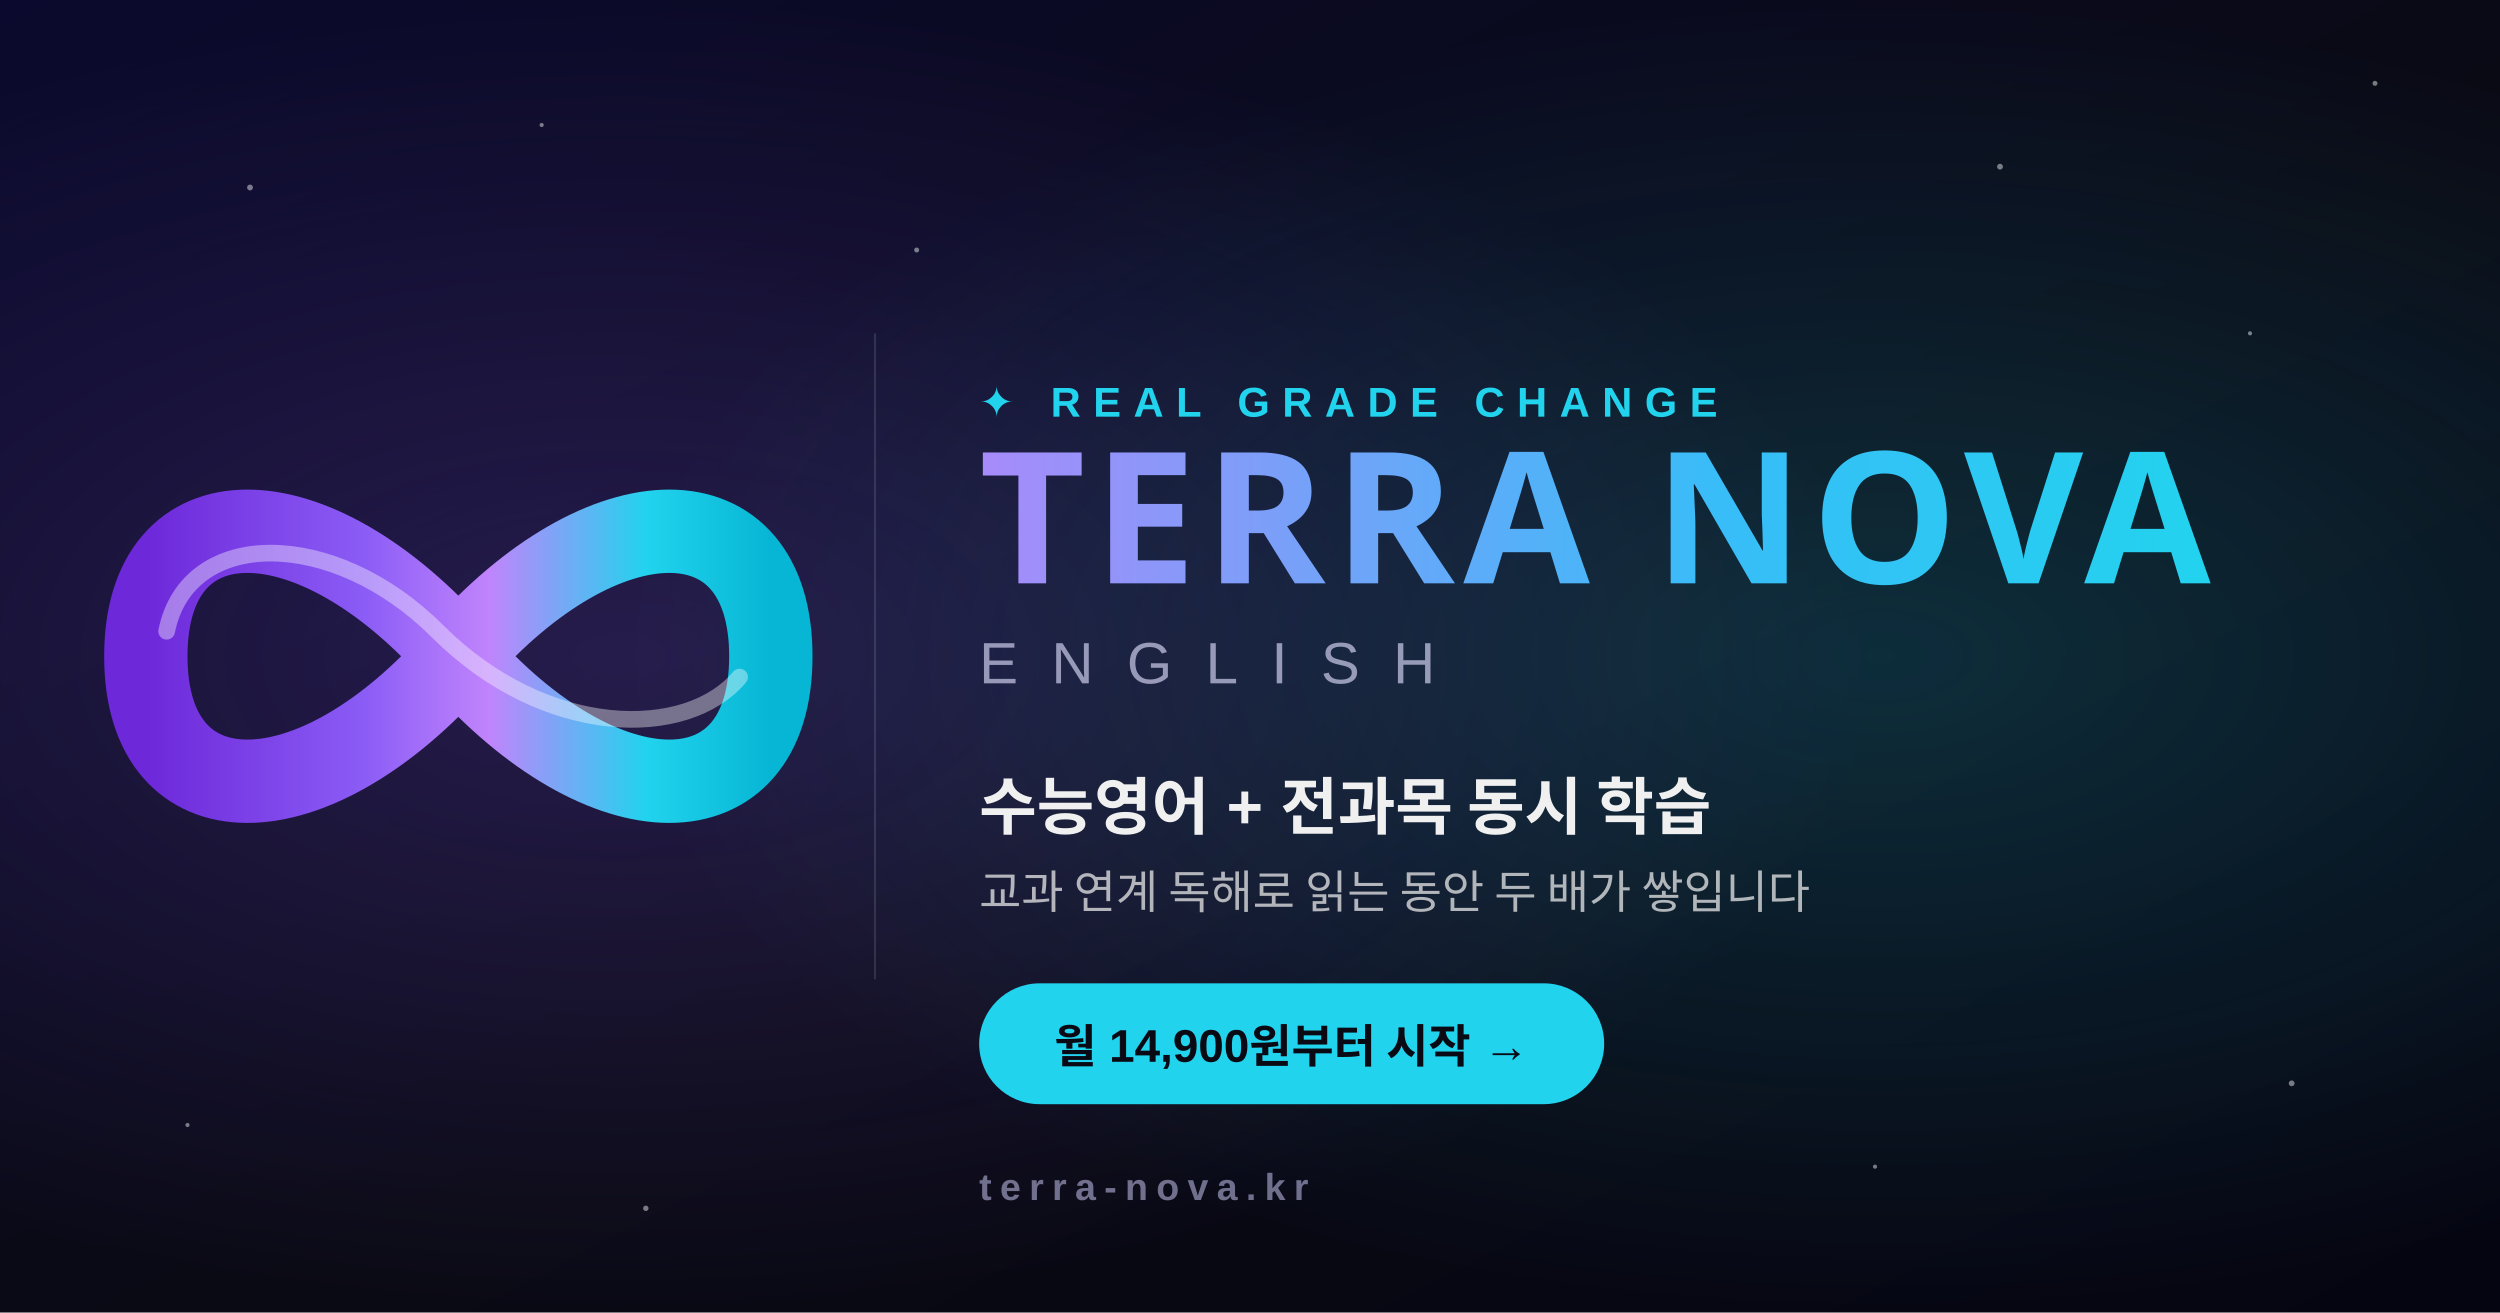
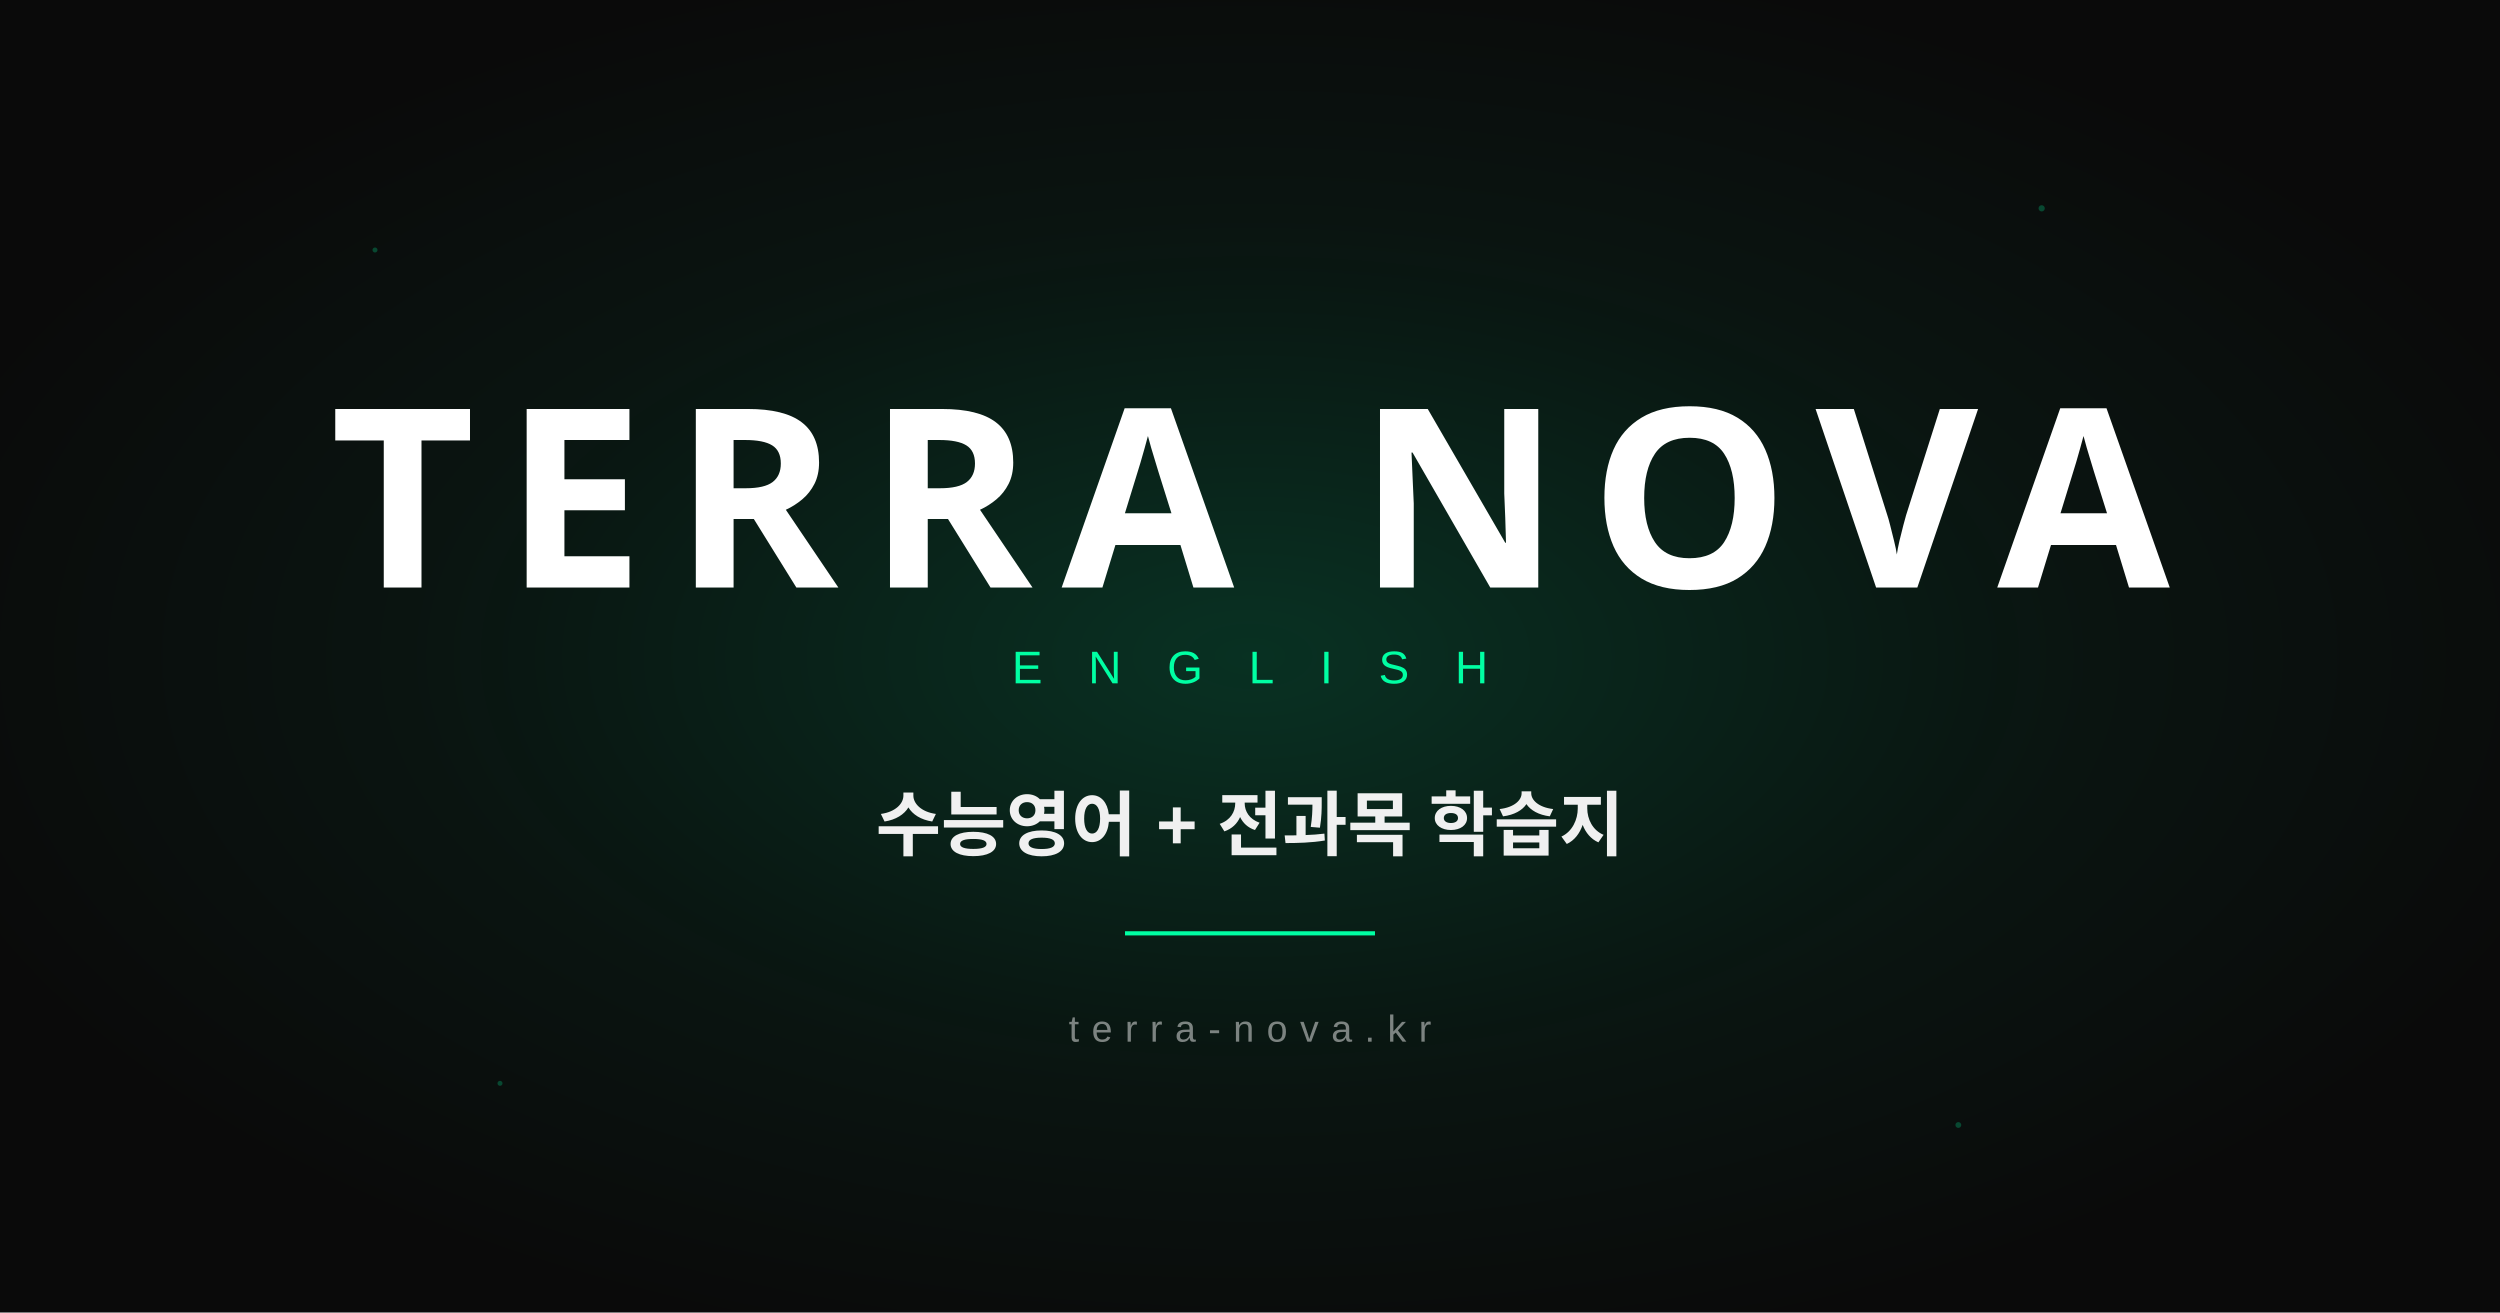
- <svg xmlns="http://www.w3.org/2000/svg" viewBox="0 0 1200 630" width="1200" height="630" role="img" aria-label="Terra Nova English OG 커버">
+ <svg xmlns="http://www.w3.org/2000/svg" viewBox="0 0 1200 630" width="1200" height="630" role="img" aria-label="Terra Nova English">
  <defs>
-     <linearGradient id="bg" x1="0%" y1="0%" x2="100%" y2="100%">
-       <stop offset="0%" stop-color="#0B0A2E" />
-       <stop offset="55%" stop-color="#0A0A14" />
-       <stop offset="100%" stop-color="#050512" />
-     </linearGradient>
-     <linearGradient id="infLine" x1="0%" y1="50%" x2="100%" y2="50%">
-       <stop offset="0%" stop-color="#6D28D9" />
-       <stop offset="35%" stop-color="#8B5CF6" />
-       <stop offset="55%" stop-color="#C084FC" />
-       <stop offset="80%" stop-color="#22D3EE" />
-       <stop offset="100%" stop-color="#06B6D4" />
-     </linearGradient>
-     <linearGradient id="title" x1="0%" y1="0%" x2="100%" y2="0%">
-       <stop offset="0%" stop-color="#A78BFA" />
-       <stop offset="60%" stop-color="#38BDF8" />
-       <stop offset="100%" stop-color="#22D3EE" />
-     </linearGradient>
-     <radialGradient id="glow" cx="25%" cy="50%" r="50%">
-       <stop offset="0%" stop-color="rgba(139,92,246,.22)" />
-       <stop offset="100%" stop-color="rgba(139,92,246,0)" />
-     </radialGradient>
-     <radialGradient id="glow2" cx="75%" cy="50%" r="50%">
-       <stop offset="0%" stop-color="rgba(34,211,238,.18)" />
-       <stop offset="100%" stop-color="rgba(34,211,238,0)" />
+     <radialGradient id="halo" cx="50%" cy="50%" r="55%">
+       <stop offset="0%" stop-color="rgba(0,255,163,.16)" />
+       <stop offset="60%" stop-color="rgba(0,255,163,.04)" />
+       <stop offset="100%" stop-color="rgba(0,255,163,0)" />
    </radialGradient>
  </defs>
-   <rect width="1200" height="630" fill="url(#bg)" />
-   <rect width="1200" height="630" fill="url(#glow)" />
-   <rect width="1200" height="630" fill="url(#glow2)" />
-   <g fill="#ffffff" opacity=".45">
-     <circle cx="120" cy="90" r="1.4" />
-     <circle cx="260" cy="60" r="1" />
-     <circle cx="440" cy="120" r="1.2" />
-     <circle cx="960" cy="80" r="1.4" />
-     <circle cx="1080" cy="160" r="1" />
-     <circle cx="1140" cy="40" r="1.2" />
-     <circle cx="90" cy="540" r="1" />
-     <circle cx="310" cy="580" r="1.3" />
-     <circle cx="900" cy="560" r="1" />
-     <circle cx="1100" cy="520" r="1.4" />
+   <rect width="1200" height="630" fill="#0A0A0A" />
+   <rect width="1200" height="630" fill="url(#halo)" />
+   <g fill="#00FFA3" opacity=".24">
+     <circle cx="180" cy="120" r="1.2" />
+     <circle cx="980" cy="100" r="1.5" />
+     <circle cx="240" cy="520" r="1.2" />
+     <circle cx="940" cy="540" r="1.4" />
  </g>
-   <g transform="translate(220,315)">
-     <path d="M -150,0              C -150,-80 -70,-80 0,0              C 70,80 150,80 150,0              C 150,-80 70,-80 0,0              C -70,80 -150,80 -150,0 Z" fill="none" stroke="url(#infLine)" stroke-width="40" stroke-linecap="round" stroke-linejoin="round" />
-     <path d="M -140,-12              C -130,-62 -60,-62 -10,-12              C 42,40 110,40 135,10" fill="none" stroke="rgba(255,255,255,.38)" stroke-width="8" stroke-linecap="round" />
-   </g>
-   <line x1="420" y1="160" x2="420" y2="470" stroke="rgba(255,255,255,.12)" stroke-width="1" />
-   <g>
-     <text x="470" y="200" font-family="'Noto Sans KR','Arial',sans-serif" font-weight="700" font-size="20" letter-spacing="6" fill="#22D3EE">✦ REAL GRADE CHANGE</text>
-     <text x="470" y="280" font-family="'Bebas Neue','Arial Black',sans-serif" font-weight="700" font-size="88" letter-spacing="4" fill="url(#title)">TERRA NOVA</text>
-     <text x="470" y="328" font-family="'Noto Sans KR','Arial',sans-serif" font-weight="500" font-size="28" letter-spacing="16" fill="rgba(200,200,230,.72)">ENGLISH</text>
-     <text x="470" y="398" font-family="'Noto Sans KR','Arial',sans-serif" font-weight="800" font-size="30" fill="#F0F0F0">수능영어 + 전과목 동시 학습</text>
-     <text x="470" y="436" font-family="'Noto Sans KR','Arial',sans-serif" font-weight="400" font-size="22" fill="rgba(240,240,240,.72)">교과 연계 독해로 읽는 동안 두 배가 쌓입니다</text>
-     <g transform="translate(470,472)">
-       <rect width="300" height="58" rx="29" fill="#22D3EE" />
-       <text x="150" y="38" text-anchor="middle" font-family="'Noto Sans KR','Arial',sans-serif" font-weight="900" font-size="22" fill="#0A0A14">월 14,900원부터 시작 →</text>
-     </g>
-     <text x="470" y="576" font-family="'Noto Sans KR','Arial',sans-serif" font-weight="600" font-size="18" letter-spacing="4" fill="rgba(180,180,220,.6)">terra-nova.kr</text>
-   </g>
+   <text x="600" y="282" text-anchor="middle" font-family="'Space Grotesk','Arial Black',sans-serif" font-weight="900" font-size="120" letter-spacing="14" fill="#FFFFFF">TERRA NOVA</text>
+   <text x="600" y="328" text-anchor="middle" font-family="'Space Grotesk','Arial',sans-serif" font-weight="500" font-size="22" letter-spacing="22" fill="#00FFA3">ENGLISH</text>
+   <text x="600" y="408" text-anchor="middle" font-family="'Pretendard','Noto Sans KR','Arial',sans-serif" font-weight="800" font-size="34" fill="#F0F0F0">수능영어 + 전과목 학습지</text>
+   <line x1="540" y1="448" x2="660" y2="448" stroke="#00FFA3" stroke-width="2" />
+   <text x="600" y="500" text-anchor="middle" font-family="'Space Grotesk','Arial',sans-serif" font-weight="500" font-size="18" letter-spacing="6" fill="rgba(240,240,240,.5)">terra-nova.kr</text>
</svg>
